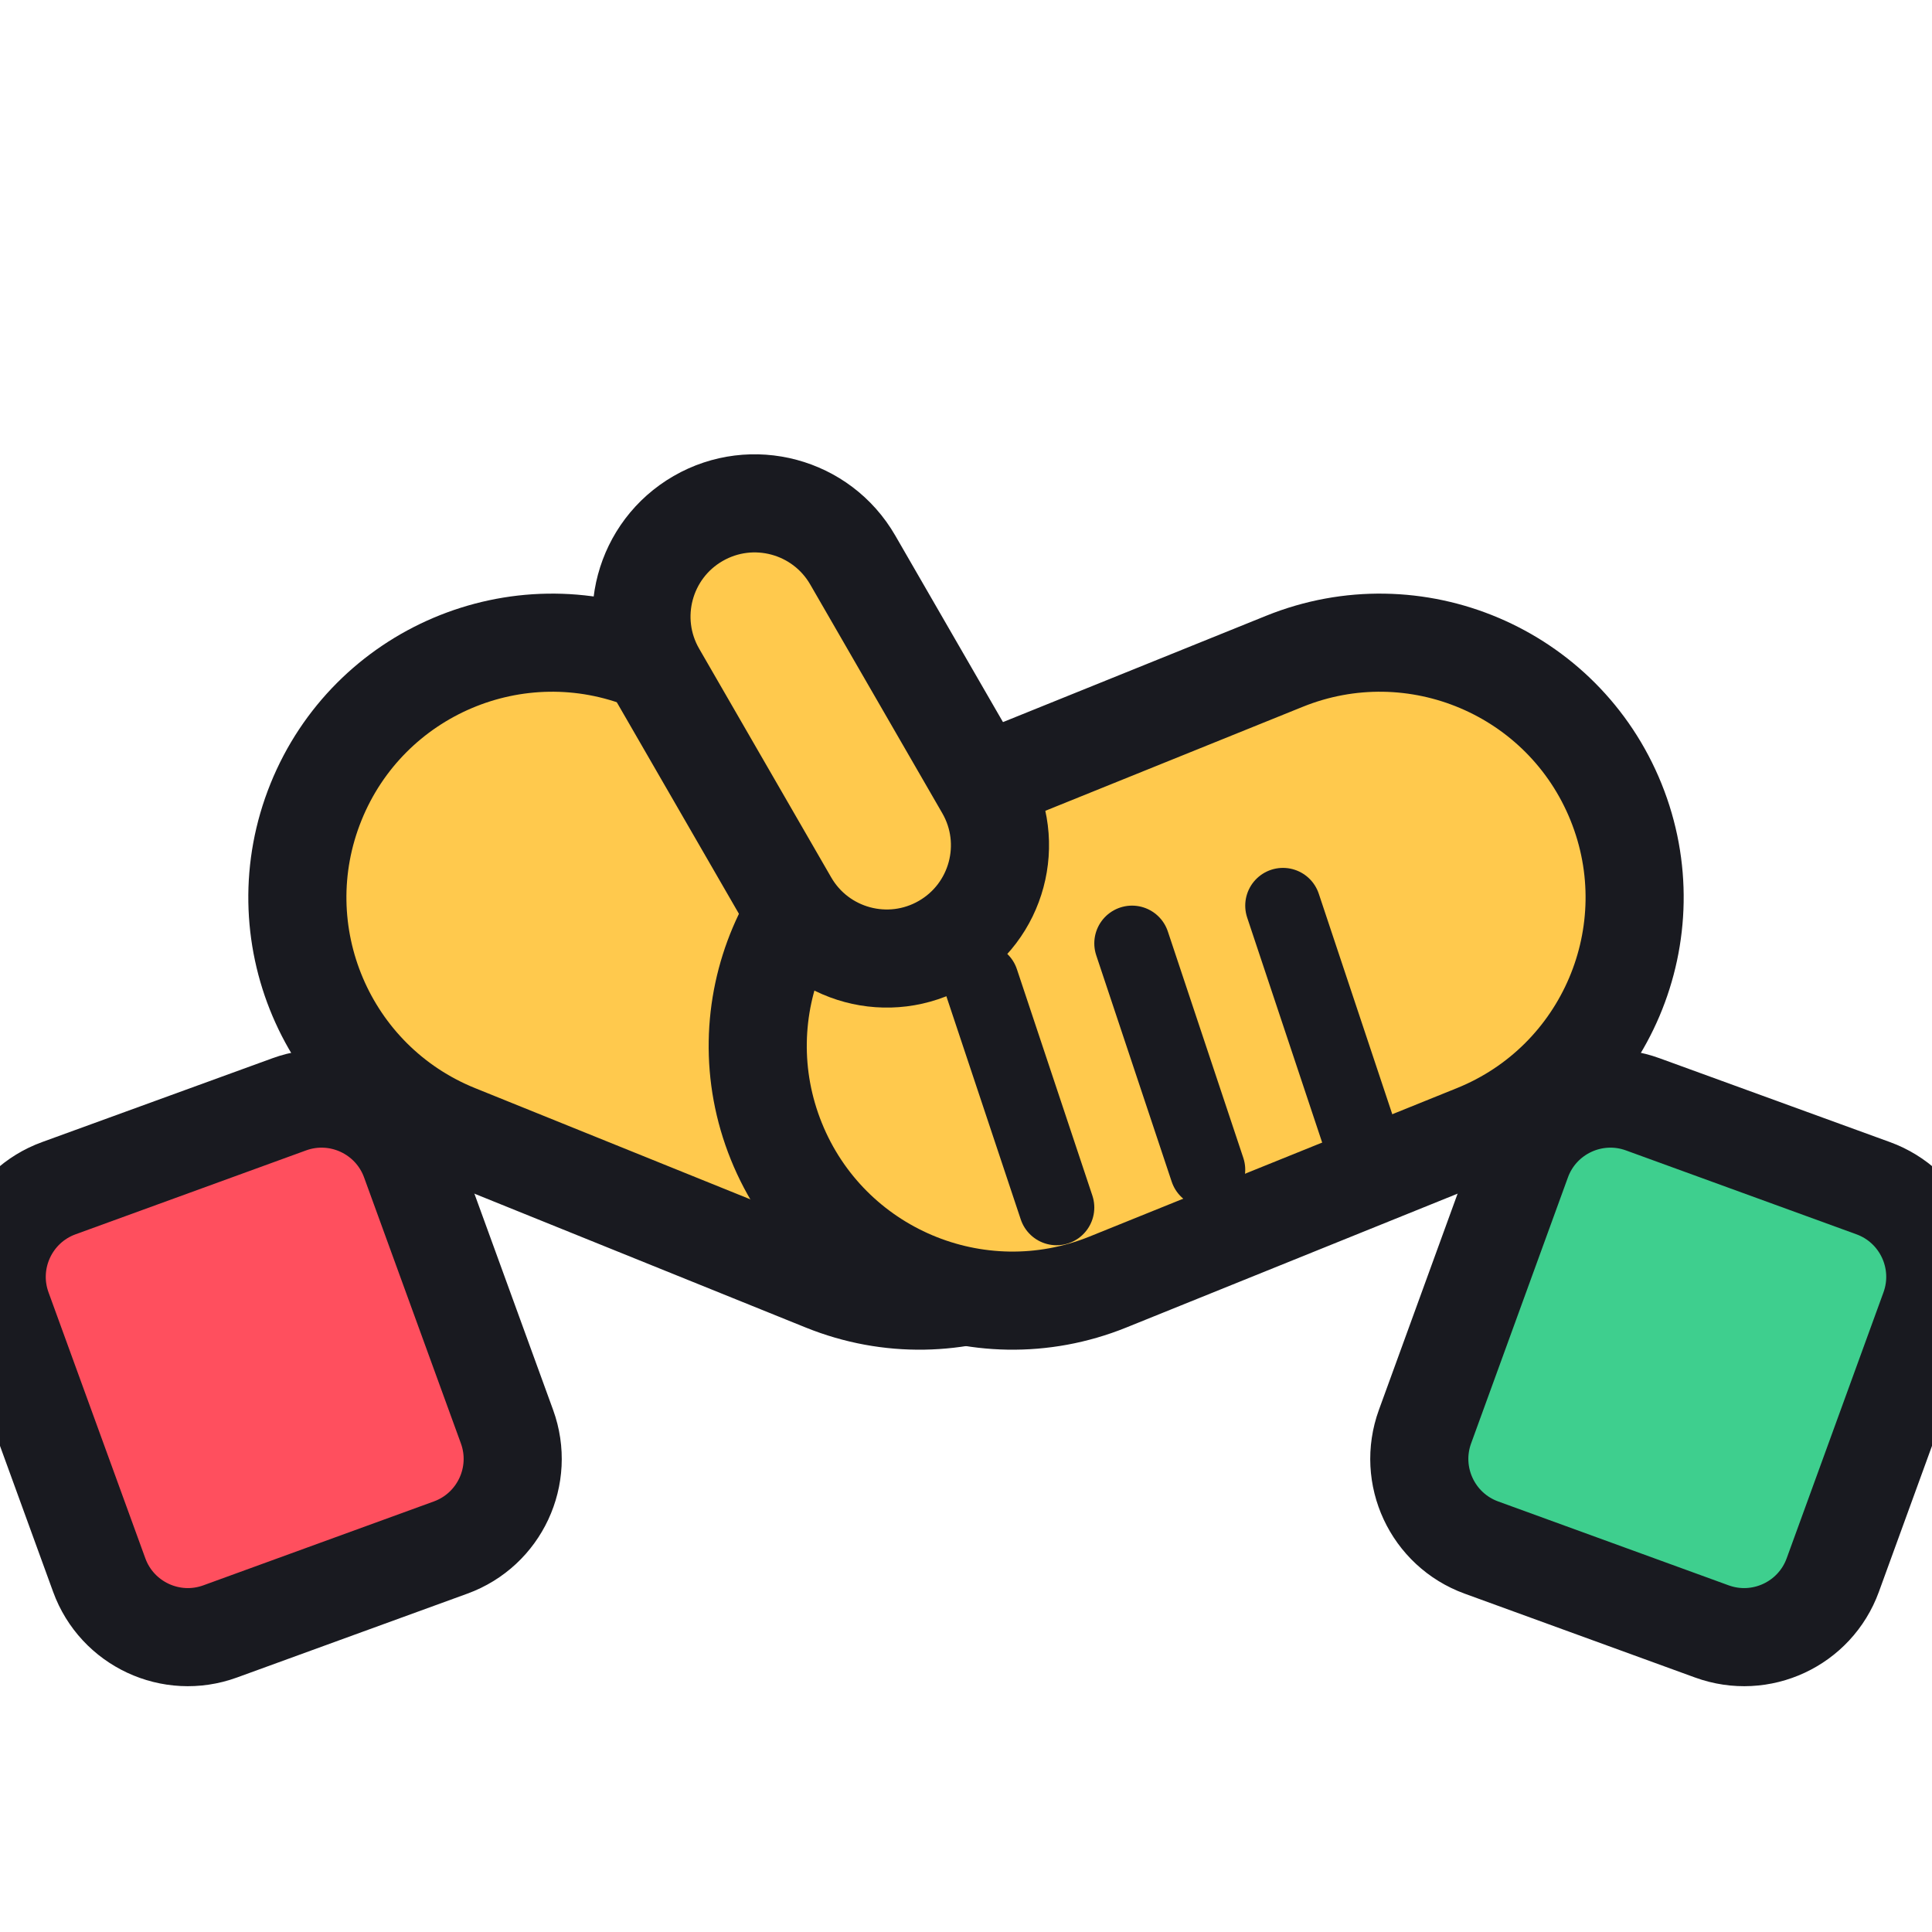
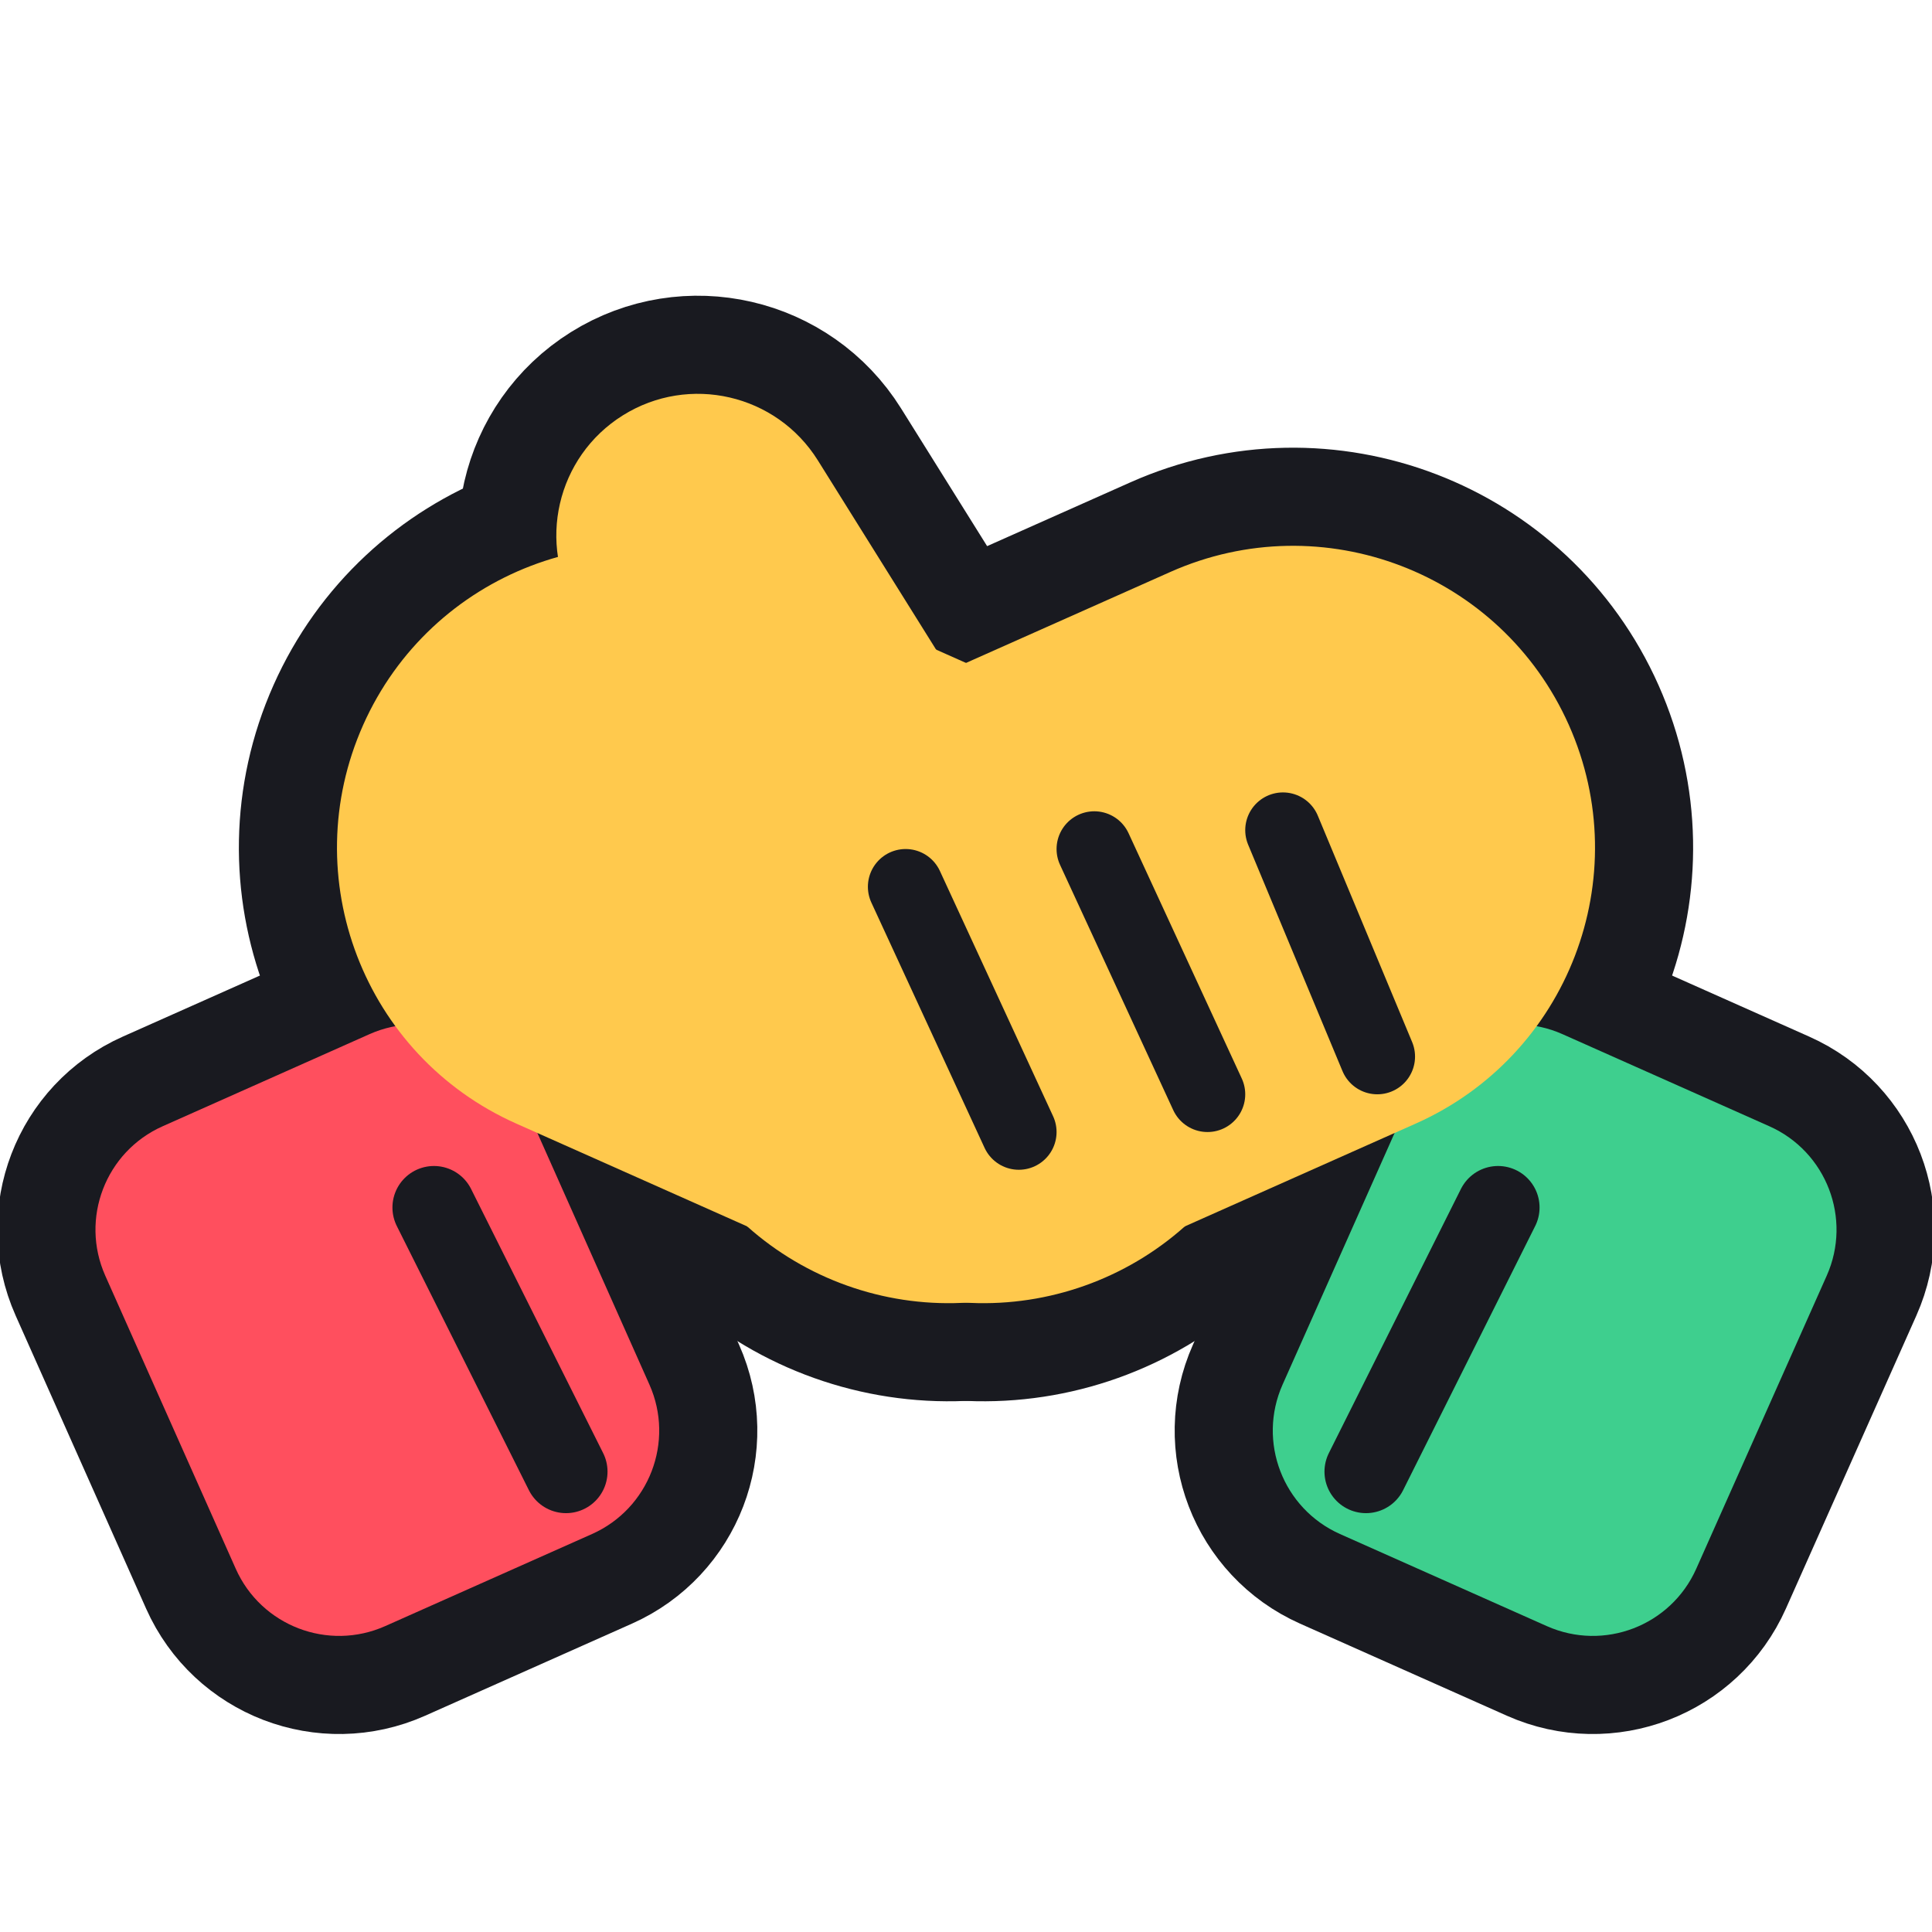
<svg xmlns="http://www.w3.org/2000/svg" viewBox="0 0 1024 1024" width="1024" height="1024">
-   <rect x="20" y="600" width="230" height="250" rx="50" transform="rotate(-20 135 725)" fill="#ff4f5e" stroke="#191a20" stroke-width="52" stroke-linejoin="round" />
-   <rect x="774" y="600" width="230" height="250" rx="50" transform="rotate(20 889 725)" fill="#3ecf8e" stroke="#191a20" stroke-width="52" stroke-linejoin="round" />
-   <rect x="150" y="380" width="480" height="270" rx="135" transform="rotate(22 390 515)" fill="#ffc94d" stroke="#191a20" stroke-width="52" stroke-linejoin="round" />
-   <rect x="394" y="380" width="480" height="270" rx="135" transform="rotate(-22 634 515)" fill="#ffc94d" stroke="#191a20" stroke-width="52" stroke-linejoin="round" />
-   <rect x="440" y="240" width="120" height="260" rx="60" fill="#ffc94d" stroke="#191a20" stroke-width="52" transform="rotate(-30 500 500)" />
-   <path d="M520 520L560 640M600 500L640 620M680 480L720 600" fill="none" stroke="#191a20" stroke-width="40" stroke-linecap="round" stroke-linejoin="round" />
+   <rect x="80" y="560" width="240" height="290" rx="60" transform="rotate(-24 200 705)" fill="#191a20" stroke="#191a20" stroke-width="104" stroke-linejoin="round" />
+   <rect x="704" y="560" width="240" height="290" rx="60" transform="rotate(24 824 705)" fill="#191a20" stroke="#191a20" stroke-width="104" stroke-linejoin="round" />
+   <rect x="170" y="330" width="520" height="320" rx="160" transform="rotate(24 430 490)" fill="#191a20" stroke="#191a20" stroke-width="104" stroke-linejoin="round" />
+   <rect x="334" y="330" width="520" height="320" rx="160" transform="rotate(-24 594 490)" fill="#191a20" stroke="#191a20" stroke-width="104" stroke-linejoin="round" />
+   <rect x="430" y="170" width="150" height="330" rx="75" transform="rotate(-32 505 500)" fill="#191a20" stroke="#191a20" stroke-width="104" stroke-linejoin="round" />
+   <rect x="80" y="560" width="240" height="290" rx="60" transform="rotate(-24 200 705)" fill="#ff4f5e" />
+   <rect x="704" y="560" width="240" height="290" rx="60" transform="rotate(24 824 705)" fill="#3ecf8e" />
+   <rect x="170" y="330" width="520" height="320" rx="160" transform="rotate(24 430 490)" fill="#ffc94d" />
+   <rect x="334" y="330" width="520" height="320" rx="160" transform="rotate(-24 594 490)" fill="#ffc94d" />
+   <rect x="430" y="170" width="150" height="330" rx="75" transform="rotate(-32 505 500)" fill="#ffc94d" />
+   <path d="M480 470L540 600M580 450L640 580M680 440L730 560" fill="none" stroke="#191a20" stroke-width="40" stroke-linecap="round" stroke-linejoin="round" />
+   <path d="M230 640L300 780M794 640L724 780" fill="none" stroke="#191a20" stroke-width="44" stroke-linecap="round" stroke-linejoin="round" />
</svg>
